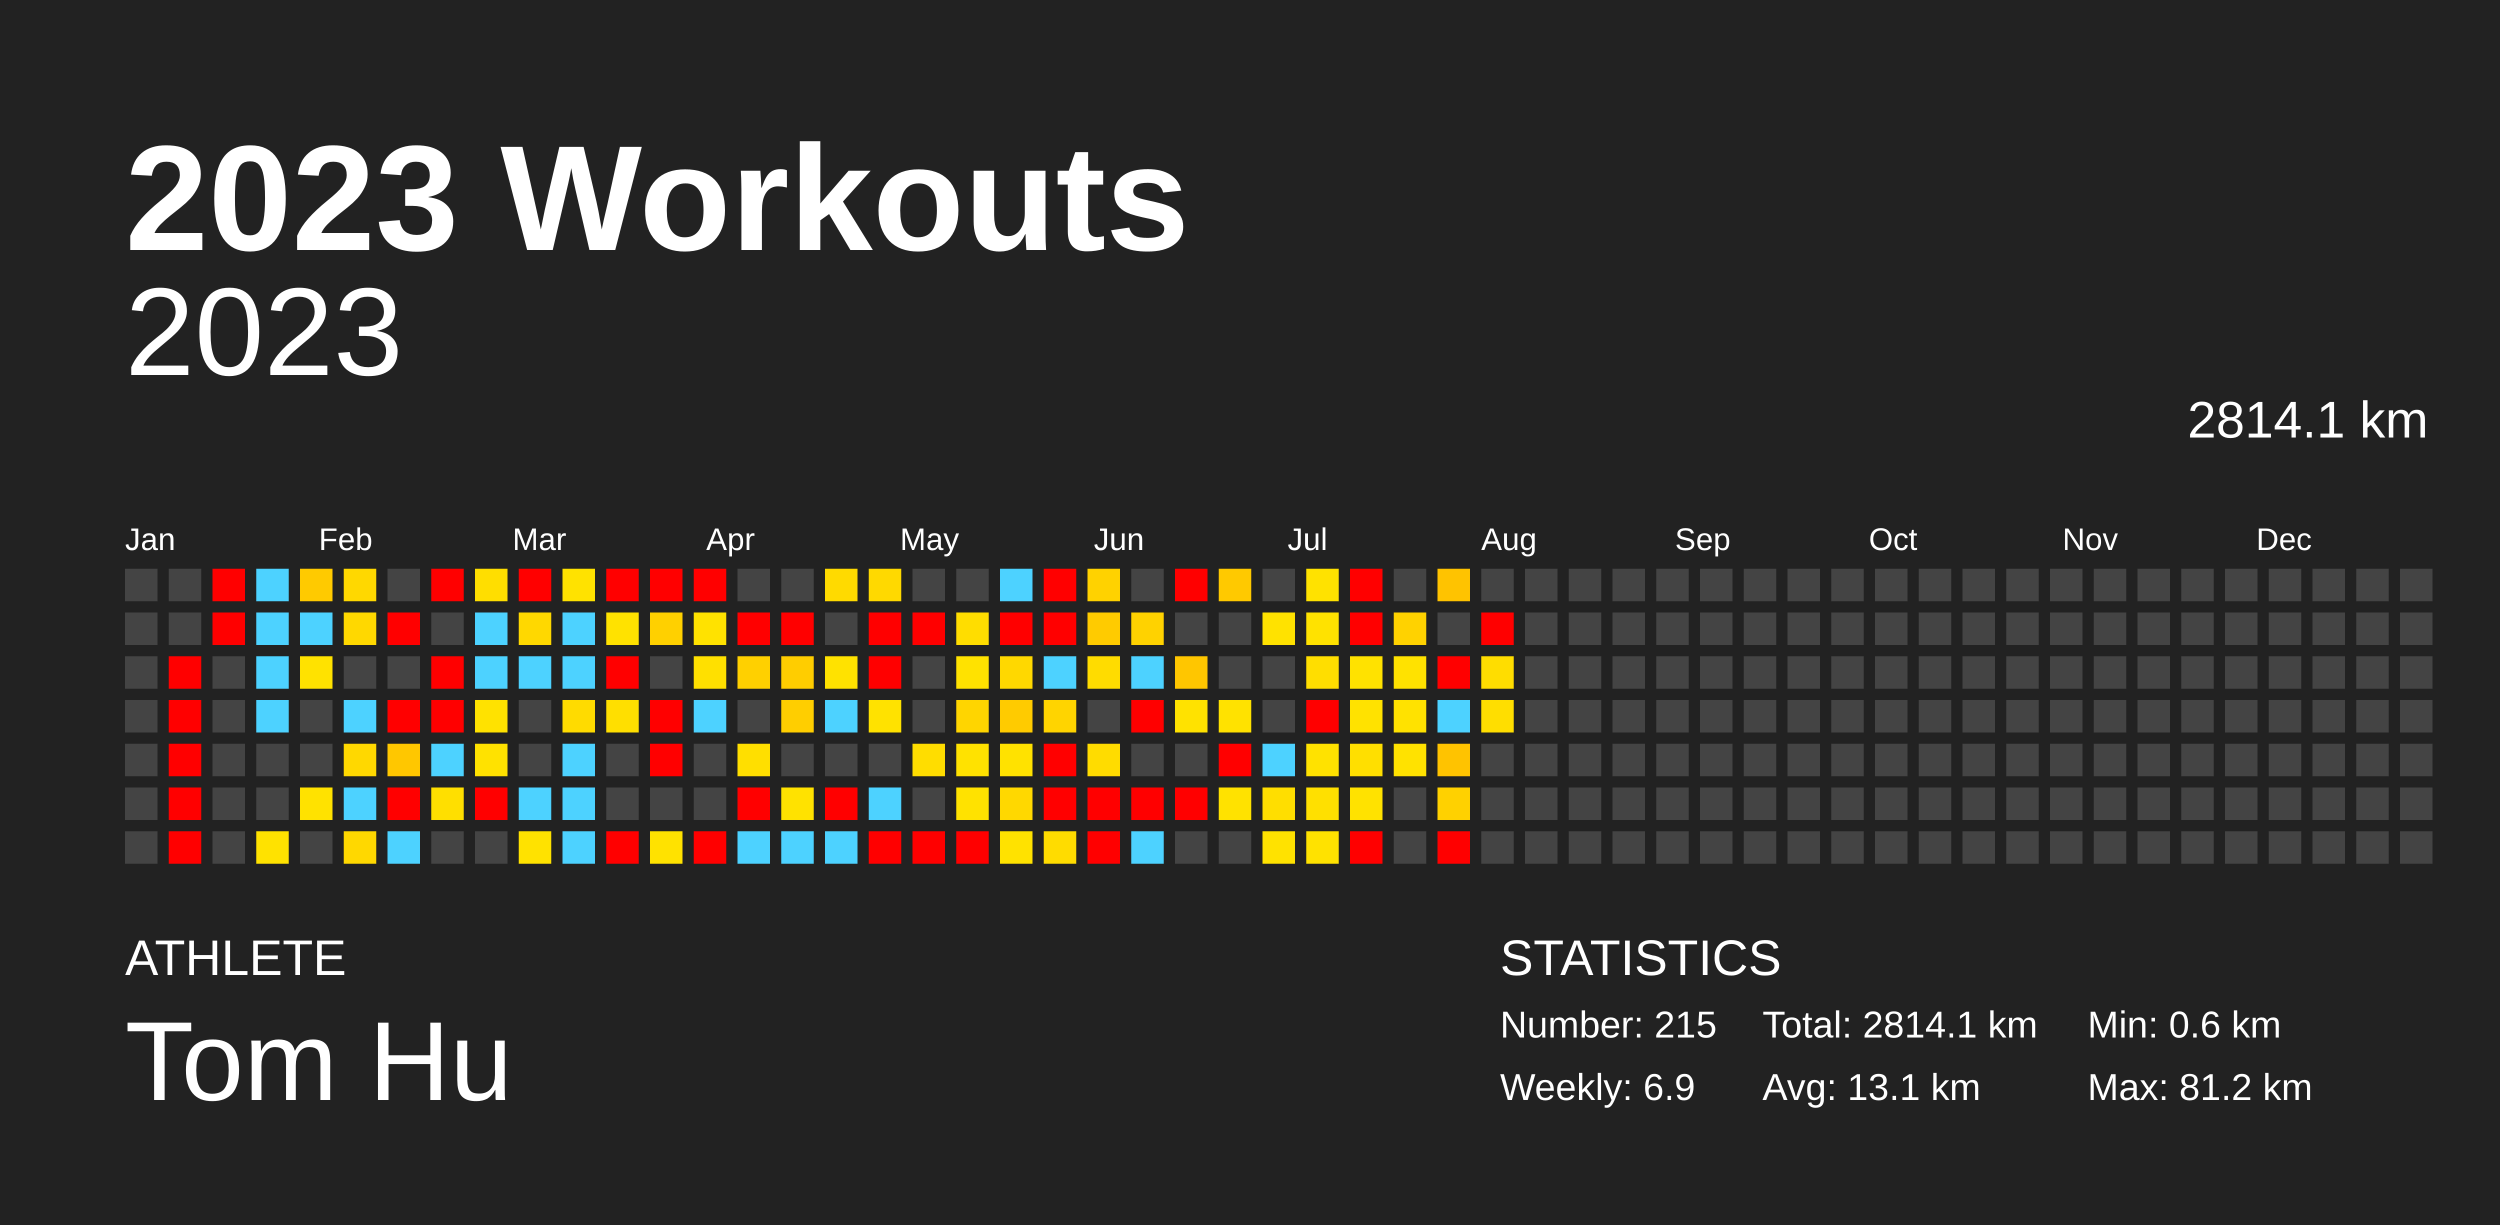
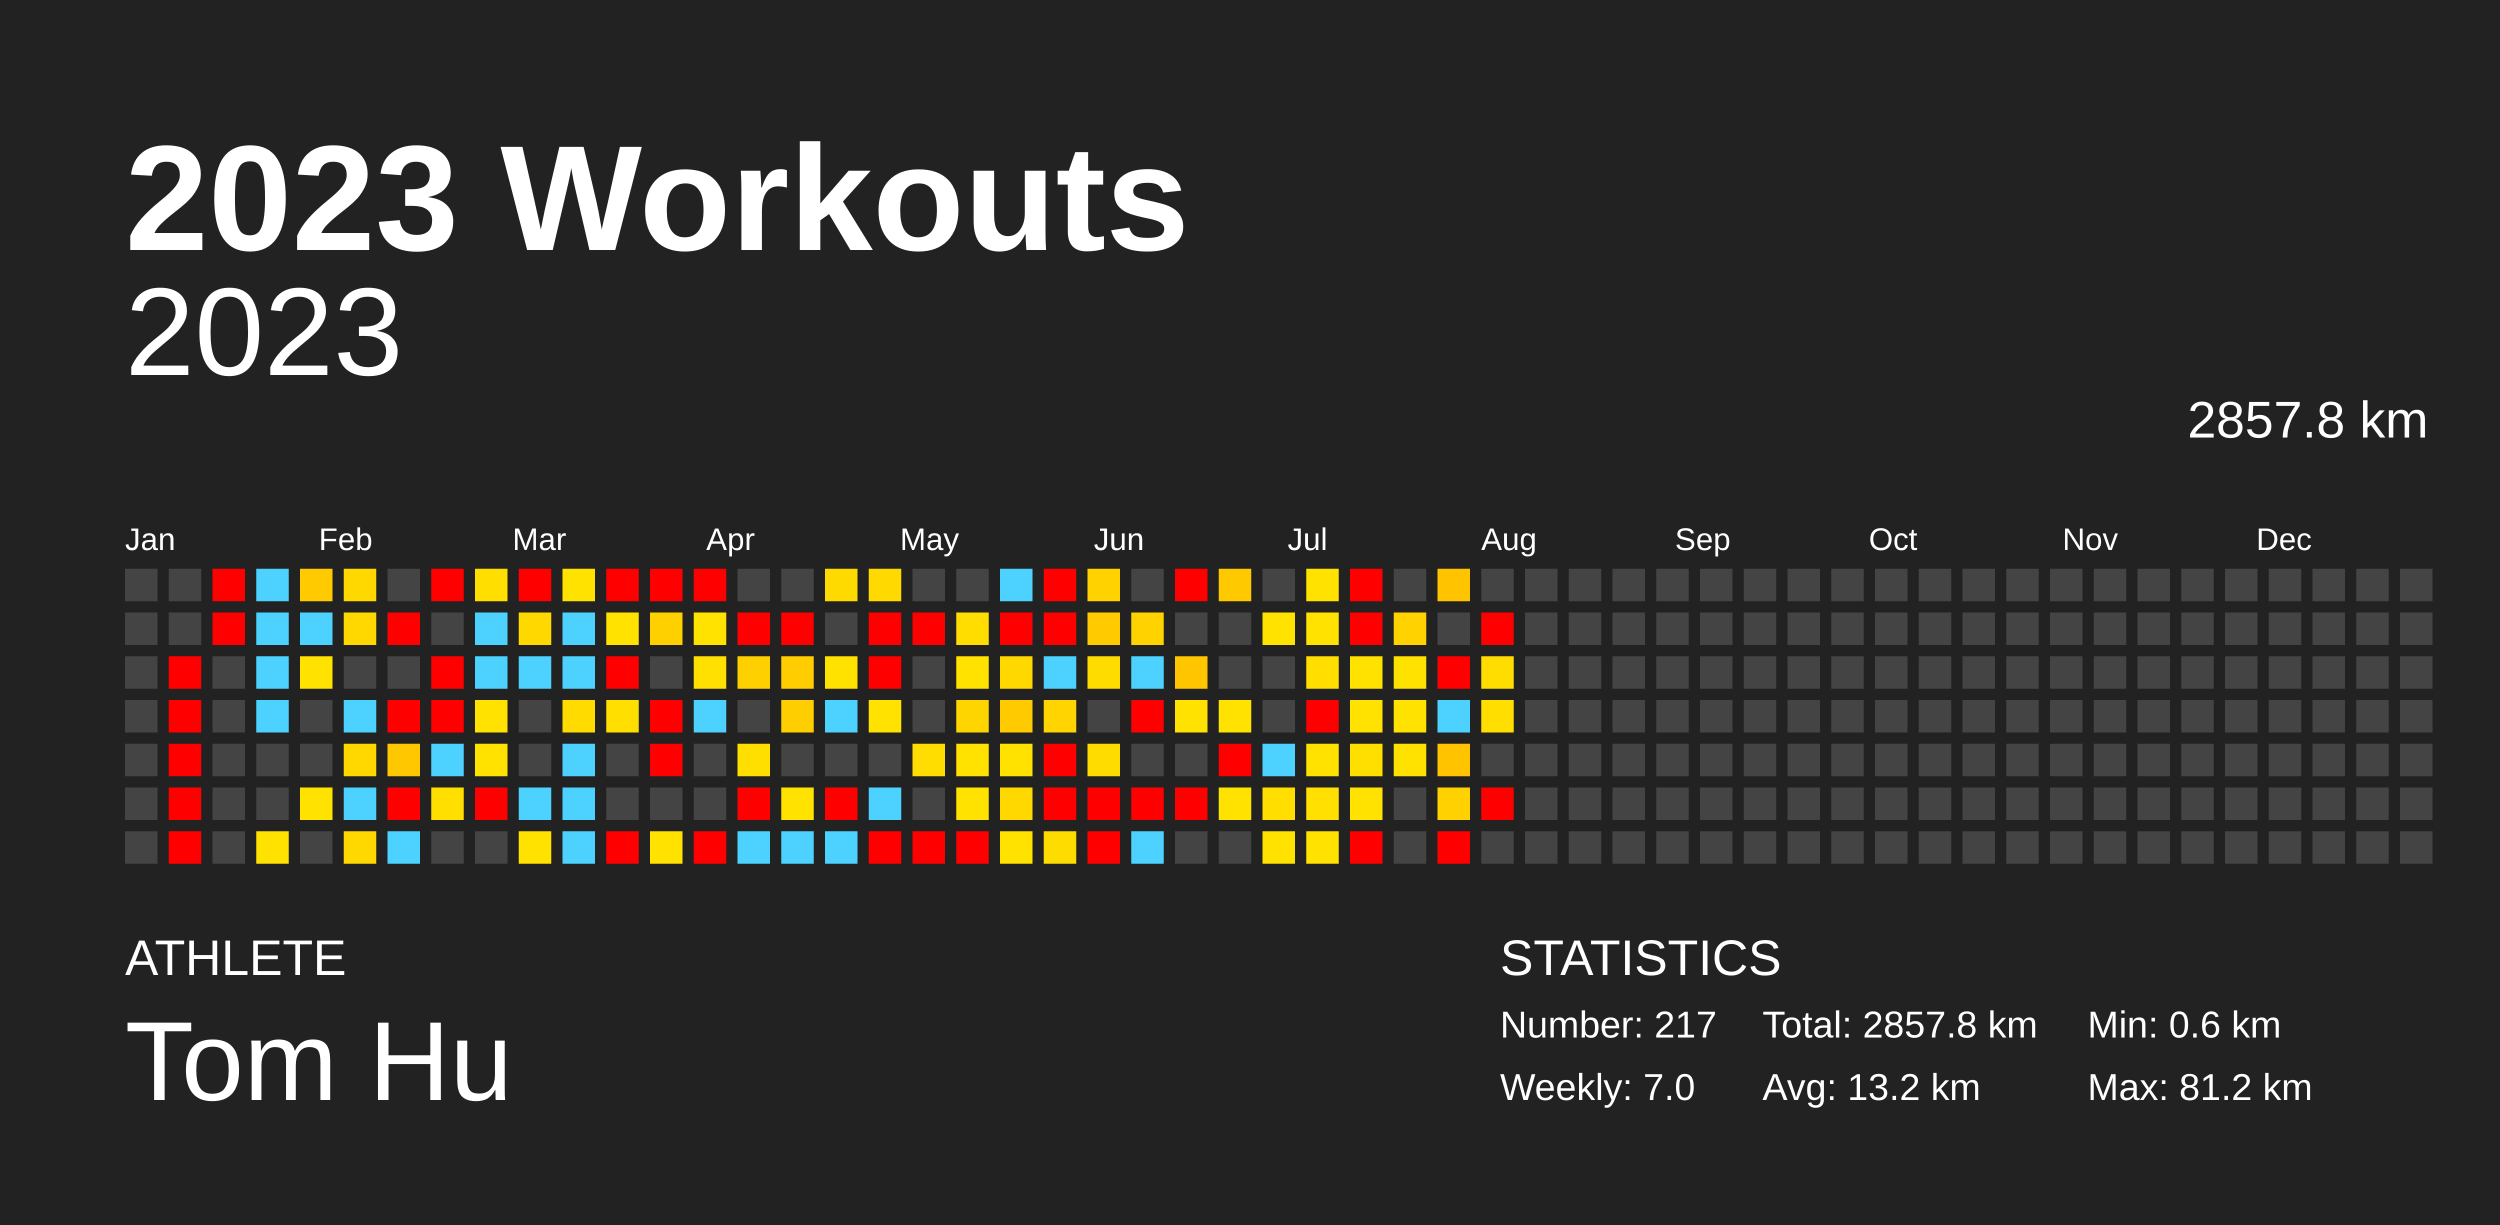
<svg xmlns="http://www.w3.org/2000/svg" baseProfile="full" height="98mm" version="1.1" viewBox="0,0,200,98" width="200mm">
  <defs />
  <rect fill="#222222" height="98" width="200" x="0" y="0" />
  <text fill="#FFFFFF" style="font-size:12px; font-family:Arial; font-weight:bold;" x="10" y="20">2023 Workouts</text>
  <text fill="#FFFFFF" style="font-size:4px; font-family:Arial" x="10" y="78">ATHLETE</text>
  <text fill="#FFFFFF" style="font-size:9px; font-family:Arial" x="10" y="88">Tom Hu</text>
  <text fill="#FFFFFF" style="font-size:4px; font-family:Arial" x="120" y="78">STATISTICS</text>
-   <text fill="#FFFFFF" style="font-size:3px; font-family:Arial" x="120" y="83">Number: 215</text>
-   <text fill="#FFFFFF" style="font-size:3px; font-family:Arial" x="120" y="88">Weekly: 6.9</text>
-   <text fill="#FFFFFF" style="font-size:3px; font-family:Arial" x="141" y="83">Total: 2814.1 km</text>
-   <text fill="#FFFFFF" style="font-size:3px; font-family:Arial" x="141" y="88">Avg: 13.1 km</text>
+   <text fill="#FFFFFF" style="font-size:3px; font-family:Arial" x="120" y="83">Number: 217</text>
+   <text fill="#FFFFFF" style="font-size:3px; font-family:Arial" x="120" y="88">Weekly: 7.0</text>
+   <text fill="#FFFFFF" style="font-size:3px; font-family:Arial" x="141" y="83">Total: 2857.8 km</text>
+   <text fill="#FFFFFF" style="font-size:3px; font-family:Arial" x="141" y="88">Avg: 13.2 km</text>
  <text fill="#FFFFFF" style="font-size:3px; font-family:Arial" x="167" y="83">Min: 0.6 km</text>
  <text fill="#FFFFFF" style="font-size:3px; font-family:Arial" x="167" y="88">Max: 81.2 km</text>
  <text alignment-baseline="hanging" fill="#FFFFFF" style="font-size:10.0px; font-family:Arial;" x="10" y="30">2023</text>
-   <text alignment-baseline="hanging" fill="#FFFFFF" style="font-size:4.125px; font-family:Arial;" x="175" y="35">2814.1 km</text>
+   <text alignment-baseline="hanging" fill="#FFFFFF" style="font-size:4.125px; font-family:Arial;" x="175" y="35">2857.8 km</text>
  <text fill="#FFFFFF" style="font-size:2.5px; font-family:Arial" x="10.0" y="44">Jan</text>
  <text fill="#FFFFFF" style="font-size:2.5px; font-family:Arial" x="25.5" y="44">Feb</text>
  <text fill="#FFFFFF" style="font-size:2.5px; font-family:Arial" x="41.0" y="44">Mar</text>
  <text fill="#FFFFFF" style="font-size:2.5px; font-family:Arial" x="56.5" y="44">Apr</text>
  <text fill="#FFFFFF" style="font-size:2.5px; font-family:Arial" x="72.0" y="44">May</text>
  <text fill="#FFFFFF" style="font-size:2.5px; font-family:Arial" x="87.5" y="44">Jun</text>
  <text fill="#FFFFFF" style="font-size:2.5px; font-family:Arial" x="103.0" y="44">Jul</text>
  <text fill="#FFFFFF" style="font-size:2.5px; font-family:Arial" x="118.5" y="44">Aug</text>
  <text fill="#FFFFFF" style="font-size:2.5px; font-family:Arial" x="134.0" y="44">Sep</text>
  <text fill="#FFFFFF" style="font-size:2.5px; font-family:Arial" x="149.5" y="44">Oct</text>
  <text fill="#FFFFFF" style="font-size:2.5px; font-family:Arial" x="165.0" y="44">Nov</text>
  <text fill="#FFFFFF" style="font-size:2.5px; font-family:Arial" x="180.5" y="44">Dec</text>
  <rect fill="#444444" height="2.6" width="2.6" x="10.0" y="45.5" />
  <rect fill="#444444" height="2.6" width="2.6" x="10.0" y="49.0" />
  <rect fill="#444444" height="2.6" width="2.6" x="10.0" y="52.5" />
  <rect fill="#444444" height="2.6" width="2.6" x="10.0" y="56.0" />
  <rect fill="#444444" height="2.6" width="2.6" x="10.0" y="59.5" />
  <rect fill="#444444" height="2.6" width="2.6" x="10.0" y="63.0" />
  <rect fill="#444444" height="2.6" width="2.6" x="10.0" y="66.5" />
  <rect fill="#444444" height="2.6" width="2.6" x="13.5" y="45.5" />
  <rect fill="#444444" height="2.6" width="2.6" x="13.5" y="49.0" />
  <rect fill="red" height="2.6" width="2.6" x="13.5" y="52.5" />
  <rect fill="red" height="2.6" width="2.6" x="13.5" y="56.0" />
  <rect fill="red" height="2.6" width="2.6" x="13.5" y="59.5" />
  <rect fill="red" height="2.6" width="2.6" x="13.5" y="63.0" />
  <rect fill="red" height="2.6" width="2.6" x="13.5" y="66.5" />
  <rect fill="red" height="2.6" width="2.6" x="17.0" y="45.5" />
  <rect fill="red" height="2.6" width="2.6" x="17.0" y="49.0" />
  <rect fill="#444444" height="2.6" width="2.6" x="17.0" y="52.5" />
  <rect fill="#444444" height="2.6" width="2.6" x="17.0" y="56.0" />
  <rect fill="#444444" height="2.6" width="2.6" x="17.0" y="59.5" />
  <rect fill="#444444" height="2.6" width="2.6" x="17.0" y="63.0" />
  <rect fill="#444444" height="2.6" width="2.6" x="17.0" y="66.5" />
  <rect fill="#4dd2ff" height="2.6" width="2.6" x="20.5" y="45.5" />
  <rect fill="#4dd2ff" height="2.6" width="2.6" x="20.5" y="49.0" />
  <rect fill="#4dd2ff" height="2.6" width="2.6" x="20.5" y="52.5" />
  <rect fill="#4dd2ff" height="2.6" width="2.6" x="20.5" y="56.0" />
  <rect fill="#444444" height="2.6" width="2.6" x="20.5" y="59.5" />
  <rect fill="#444444" height="2.6" width="2.6" x="20.5" y="63.0" />
  <rect fill="#ffe200" height="2.6" width="2.6" x="20.5" y="66.5" />
  <rect fill="#ffca00" height="2.6" width="2.6" x="24.0" y="45.5" />
  <rect fill="#4dd2ff" height="2.6" width="2.6" x="24.0" y="49.0" />
  <rect fill="#ffe200" height="2.6" width="2.6" x="24.0" y="52.5" />
  <rect fill="#444444" height="2.6" width="2.6" x="24.0" y="56.0" />
  <rect fill="#444444" height="2.6" width="2.6" x="24.0" y="59.5" />
  <rect fill="#ffe200" height="2.6" width="2.6" x="24.0" y="63.0" />
  <rect fill="#444444" height="2.6" width="2.6" x="24.0" y="66.5" />
  <rect fill="#ffd800" height="2.6" width="2.6" x="27.5" y="45.5" />
  <rect fill="#ffd800" height="2.6" width="2.6" x="27.5" y="49.0" />
  <rect fill="#444444" height="2.6" width="2.6" x="27.5" y="52.5" />
  <rect fill="#4dd2ff" height="2.6" width="2.6" x="27.5" y="56.0" />
  <rect fill="#ffd800" height="2.6" width="2.6" x="27.5" y="59.5" />
  <rect fill="#4dd2ff" height="2.6" width="2.6" x="27.5" y="63.0" />
  <rect fill="#ffd800" height="2.6" width="2.6" x="27.5" y="66.5" />
  <rect fill="#444444" height="2.6" width="2.6" x="31.0" y="45.5" />
  <rect fill="red" height="2.6" width="2.6" x="31.0" y="49.0" />
  <rect fill="#444444" height="2.6" width="2.6" x="31.0" y="52.5" />
  <rect fill="red" height="2.6" width="2.6" x="31.0" y="56.0" />
  <rect fill="#ffc700" height="2.6" width="2.6" x="31.0" y="59.5" />
  <rect fill="red" height="2.6" width="2.6" x="31.0" y="63.0" />
  <rect fill="#4dd2ff" height="2.6" width="2.6" x="31.0" y="66.5" />
  <rect fill="red" height="2.6" width="2.6" x="34.5" y="45.5" />
  <rect fill="#444444" height="2.6" width="2.6" x="34.5" y="49.0" />
  <rect fill="red" height="2.6" width="2.6" x="34.5" y="52.5" />
  <rect fill="red" height="2.6" width="2.6" x="34.5" y="56.0" />
  <rect fill="#4dd2ff" height="2.6" width="2.6" x="34.5" y="59.5" />
  <rect fill="#ffdf00" height="2.6" width="2.6" x="34.5" y="63.0" />
  <rect fill="#444444" height="2.6" width="2.6" x="34.5" y="66.5" />
  <rect fill="#ffde00" height="2.6" width="2.6" x="38.0" y="45.5" />
  <rect fill="#4dd2ff" height="2.6" width="2.6" x="38.0" y="49.0" />
  <rect fill="#4dd2ff" height="2.6" width="2.6" x="38.0" y="52.5" />
  <rect fill="#ffe200" height="2.6" width="2.6" x="38.0" y="56.0" />
  <rect fill="#ffe200" height="2.6" width="2.6" x="38.0" y="59.5" />
  <rect fill="red" height="2.6" width="2.6" x="38.0" y="63.0" />
  <rect fill="#444444" height="2.6" width="2.6" x="38.0" y="66.5" />
  <rect fill="red" height="2.6" width="2.6" x="41.5" y="45.5" />
  <rect fill="#ffd800" height="2.6" width="2.6" x="41.5" y="49.0" />
  <rect fill="#4dd2ff" height="2.6" width="2.6" x="41.5" y="52.5" />
  <rect fill="#444444" height="2.6" width="2.6" x="41.5" y="56.0" />
  <rect fill="#444444" height="2.6" width="2.6" x="41.5" y="59.5" />
  <rect fill="#4dd2ff" height="2.6" width="2.6" x="41.5" y="63.0" />
  <rect fill="#ffe200" height="2.6" width="2.6" x="41.5" y="66.5" />
  <rect fill="#ffe200" height="2.6" width="2.6" x="45.0" y="45.5" />
  <rect fill="#4dd2ff" height="2.6" width="2.6" x="45.0" y="49.0" />
  <rect fill="#4dd2ff" height="2.6" width="2.6" x="45.0" y="52.5" />
  <rect fill="#ffdb00" height="2.6" width="2.6" x="45.0" y="56.0" />
  <rect fill="#4dd2ff" height="2.6" width="2.6" x="45.0" y="59.5" />
  <rect fill="#4dd2ff" height="2.6" width="2.6" x="45.0" y="63.0" />
  <rect fill="#4dd2ff" height="2.6" width="2.6" x="45.0" y="66.5" />
  <rect fill="red" height="2.6" width="2.6" x="48.5" y="45.5" />
  <rect fill="#ffe200" height="2.6" width="2.6" x="48.5" y="49.0" />
  <rect fill="red" height="2.6" width="2.6" x="48.5" y="52.5" />
  <rect fill="#ffdf00" height="2.6" width="2.6" x="48.5" y="56.0" />
  <rect fill="#444444" height="2.6" width="2.6" x="48.5" y="59.5" />
  <rect fill="#444444" height="2.6" width="2.6" x="48.5" y="63.0" />
  <rect fill="red" height="2.6" width="2.6" x="48.5" y="66.5" />
  <rect fill="red" height="2.6" width="2.6" x="52.0" y="45.5" />
  <rect fill="#ffd000" height="2.6" width="2.6" x="52.0" y="49.0" />
  <rect fill="#444444" height="2.6" width="2.6" x="52.0" y="52.5" />
  <rect fill="red" height="2.6" width="2.6" x="52.0" y="56.0" />
  <rect fill="red" height="2.6" width="2.6" x="52.0" y="59.5" />
  <rect fill="#444444" height="2.6" width="2.6" x="52.0" y="63.0" />
  <rect fill="#ffe200" height="2.6" width="2.6" x="52.0" y="66.5" />
  <rect fill="red" height="2.6" width="2.6" x="55.5" y="45.5" />
  <rect fill="#ffe200" height="2.6" width="2.6" x="55.5" y="49.0" />
  <rect fill="#ffe000" height="2.6" width="2.6" x="55.5" y="52.5" />
  <rect fill="#4dd2ff" height="2.6" width="2.6" x="55.5" y="56.0" />
  <rect fill="#444444" height="2.6" width="2.6" x="55.5" y="59.5" />
  <rect fill="#444444" height="2.6" width="2.6" x="55.5" y="63.0" />
  <rect fill="red" height="2.6" width="2.6" x="55.5" y="66.5" />
  <rect fill="#444444" height="2.6" width="2.6" x="59.0" y="45.5" />
  <rect fill="red" height="2.6" width="2.6" x="59.0" y="49.0" />
  <rect fill="#ffd000" height="2.6" width="2.6" x="59.0" y="52.5" />
  <rect fill="#444444" height="2.6" width="2.6" x="59.0" y="56.0" />
  <rect fill="#ffdf00" height="2.6" width="2.6" x="59.0" y="59.5" />
  <rect fill="red" height="2.6" width="2.6" x="59.0" y="63.0" />
  <rect fill="#4dd2ff" height="2.6" width="2.6" x="59.0" y="66.5" />
  <rect fill="#444444" height="2.6" width="2.6" x="62.5" y="45.5" />
  <rect fill="red" height="2.6" width="2.6" x="62.5" y="49.0" />
  <rect fill="#ffcd00" height="2.6" width="2.6" x="62.5" y="52.5" />
  <rect fill="#ffce00" height="2.6" width="2.6" x="62.5" y="56.0" />
  <rect fill="#444444" height="2.6" width="2.6" x="62.5" y="59.5" />
  <rect fill="#ffe200" height="2.6" width="2.6" x="62.5" y="63.0" />
  <rect fill="#4dd2ff" height="2.6" width="2.6" x="62.5" y="66.5" />
  <rect fill="#ffda00" height="2.6" width="2.6" x="66.0" y="45.5" />
  <rect fill="#444444" height="2.6" width="2.6" x="66.0" y="49.0" />
  <rect fill="#ffe200" height="2.6" width="2.6" x="66.0" y="52.5" />
  <rect fill="#4dd2ff" height="2.6" width="2.6" x="66.0" y="56.0" />
  <rect fill="#444444" height="2.6" width="2.6" x="66.0" y="59.5" />
  <rect fill="red" height="2.6" width="2.6" x="66.0" y="63.0" />
  <rect fill="#4dd2ff" height="2.6" width="2.6" x="66.0" y="66.5" />
  <rect fill="#ffd900" height="2.6" width="2.6" x="69.5" y="45.5" />
  <rect fill="red" height="2.6" width="2.6" x="69.5" y="49.0" />
  <rect fill="red" height="2.6" width="2.6" x="69.5" y="52.5" />
  <rect fill="#ffe200" height="2.6" width="2.6" x="69.5" y="56.0" />
  <rect fill="#444444" height="2.6" width="2.6" x="69.5" y="59.5" />
  <rect fill="#4dd2ff" height="2.6" width="2.6" x="69.5" y="63.0" />
  <rect fill="red" height="2.6" width="2.6" x="69.5" y="66.5" />
  <rect fill="#444444" height="2.6" width="2.6" x="73.0" y="45.5" />
  <rect fill="red" height="2.6" width="2.6" x="73.0" y="49.0" />
  <rect fill="#444444" height="2.6" width="2.6" x="73.0" y="52.5" />
  <rect fill="#444444" height="2.6" width="2.6" x="73.0" y="56.0" />
  <rect fill="#ffdd00" height="2.6" width="2.6" x="73.0" y="59.5" />
  <rect fill="#444444" height="2.6" width="2.6" x="73.0" y="63.0" />
  <rect fill="red" height="2.6" width="2.6" x="73.0" y="66.5" />
  <rect fill="#444444" height="2.6" width="2.6" x="76.5" y="45.5" />
  <rect fill="#ffdd00" height="2.6" width="2.6" x="76.5" y="49.0" />
  <rect fill="#ffe200" height="2.6" width="2.6" x="76.5" y="52.5" />
  <rect fill="#ffd500" height="2.6" width="2.6" x="76.5" y="56.0" />
  <rect fill="#ffe200" height="2.6" width="2.6" x="76.5" y="59.5" />
  <rect fill="#ffe200" height="2.6" width="2.6" x="76.5" y="63.0" />
  <rect fill="red" height="2.6" width="2.6" x="76.5" y="66.5" />
  <rect fill="#4dd2ff" height="2.6" width="2.6" x="80.0" y="45.5" />
  <rect fill="red" height="2.6" width="2.6" x="80.0" y="49.0" />
  <rect fill="#ffd800" height="2.6" width="2.6" x="80.0" y="52.5" />
  <rect fill="#ffcb00" height="2.6" width="2.6" x="80.0" y="56.0" />
  <rect fill="#ffe200" height="2.6" width="2.6" x="80.0" y="59.5" />
  <rect fill="#ffd800" height="2.6" width="2.6" x="80.0" y="63.0" />
  <rect fill="#ffe200" height="2.6" width="2.6" x="80.0" y="66.5" />
  <rect fill="red" height="2.6" width="2.6" x="83.5" y="45.5" />
  <rect fill="red" height="2.6" width="2.6" x="83.5" y="49.0" />
  <rect fill="#4dd2ff" height="2.6" width="2.6" x="83.5" y="52.5" />
  <rect fill="#ffd400" height="2.6" width="2.6" x="83.5" y="56.0" />
  <rect fill="red" height="2.6" width="2.6" x="83.5" y="59.5" />
  <rect fill="red" height="2.6" width="2.6" x="83.5" y="63.0" />
  <rect fill="#ffdc00" height="2.6" width="2.6" x="83.5" y="66.5" />
  <rect fill="#ffd200" height="2.6" width="2.6" x="87.0" y="45.5" />
  <rect fill="#ffcb00" height="2.6" width="2.6" x="87.0" y="49.0" />
  <rect fill="#ffdc00" height="2.6" width="2.6" x="87.0" y="52.5" />
  <rect fill="#444444" height="2.6" width="2.6" x="87.0" y="56.0" />
  <rect fill="#ffdc00" height="2.6" width="2.6" x="87.0" y="59.5" />
  <rect fill="red" height="2.6" width="2.6" x="87.0" y="63.0" />
  <rect fill="red" height="2.6" width="2.6" x="87.0" y="66.5" />
  <rect fill="#444444" height="2.6" width="2.6" x="90.5" y="45.5" />
  <rect fill="#ffd200" height="2.6" width="2.6" x="90.5" y="49.0" />
  <rect fill="#4dd2ff" height="2.6" width="2.6" x="90.5" y="52.5" />
  <rect fill="red" height="2.6" width="2.6" x="90.5" y="56.0" />
  <rect fill="#444444" height="2.6" width="2.6" x="90.5" y="59.5" />
  <rect fill="red" height="2.6" width="2.6" x="90.5" y="63.0" />
  <rect fill="#4dd2ff" height="2.6" width="2.6" x="90.5" y="66.5" />
  <rect fill="red" height="2.6" width="2.6" x="94.0" y="45.5" />
  <rect fill="#444444" height="2.6" width="2.6" x="94.0" y="49.0" />
  <rect fill="#ffc600" height="2.6" width="2.6" x="94.0" y="52.5" />
  <rect fill="#ffe200" height="2.6" width="2.6" x="94.0" y="56.0" />
  <rect fill="#444444" height="2.6" width="2.6" x="94.0" y="59.5" />
  <rect fill="red" height="2.6" width="2.6" x="94.0" y="63.0" />
  <rect fill="#444444" height="2.6" width="2.6" x="94.0" y="66.5" />
  <rect fill="#ffc900" height="2.6" width="2.6" x="97.5" y="45.5" />
  <rect fill="#444444" height="2.6" width="2.6" x="97.5" y="49.0" />
  <rect fill="#444444" height="2.6" width="2.6" x="97.5" y="52.5" />
  <rect fill="#ffe200" height="2.6" width="2.6" x="97.5" y="56.0" />
  <rect fill="red" height="2.6" width="2.6" x="97.5" y="59.5" />
  <rect fill="#ffe200" height="2.6" width="2.6" x="97.5" y="63.0" />
  <rect fill="#444444" height="2.6" width="2.6" x="97.5" y="66.5" />
  <rect fill="#444444" height="2.6" width="2.6" x="101.0" y="45.5" />
  <rect fill="#ffe200" height="2.6" width="2.6" x="101.0" y="49.0" />
  <rect fill="#444444" height="2.6" width="2.6" x="101.0" y="52.5" />
  <rect fill="#444444" height="2.6" width="2.6" x="101.0" y="56.0" />
  <rect fill="#4dd2ff" height="2.6" width="2.6" x="101.0" y="59.5" />
  <rect fill="#ffde00" height="2.6" width="2.6" x="101.0" y="63.0" />
  <rect fill="#ffe200" height="2.6" width="2.6" x="101.0" y="66.5" />
  <rect fill="#ffe200" height="2.6" width="2.6" x="104.5" y="45.5" />
  <rect fill="#ffe200" height="2.6" width="2.6" x="104.5" y="49.0" />
  <rect fill="#ffde00" height="2.6" width="2.6" x="104.5" y="52.5" />
  <rect fill="red" height="2.6" width="2.6" x="104.5" y="56.0" />
  <rect fill="#ffe200" height="2.6" width="2.6" x="104.5" y="59.5" />
  <rect fill="#ffe000" height="2.6" width="2.6" x="104.5" y="63.0" />
  <rect fill="#ffe200" height="2.6" width="2.6" x="104.5" y="66.5" />
  <rect fill="red" height="2.6" width="2.6" x="108.0" y="45.5" />
  <rect fill="red" height="2.6" width="2.6" x="108.0" y="49.0" />
  <rect fill="#ffe200" height="2.6" width="2.6" x="108.0" y="52.5" />
  <rect fill="#ffe200" height="2.6" width="2.6" x="108.0" y="56.0" />
  <rect fill="#ffdf00" height="2.6" width="2.6" x="108.0" y="59.5" />
  <rect fill="#ffe200" height="2.6" width="2.6" x="108.0" y="63.0" />
  <rect fill="red" height="2.6" width="2.6" x="108.0" y="66.5" />
  <rect fill="#444444" height="2.6" width="2.6" x="111.5" y="45.5" />
  <rect fill="#ffd200" height="2.6" width="2.6" x="111.5" y="49.0" />
  <rect fill="#ffe200" height="2.6" width="2.6" x="111.5" y="52.5" />
  <rect fill="#ffe200" height="2.6" width="2.6" x="111.5" y="56.0" />
  <rect fill="#ffe200" height="2.6" width="2.6" x="111.5" y="59.5" />
  <rect fill="#444444" height="2.6" width="2.6" x="111.5" y="63.0" />
  <rect fill="#444444" height="2.6" width="2.6" x="111.5" y="66.5" />
  <rect fill="#ffc300" height="2.6" width="2.6" x="115.0" y="45.5" />
  <rect fill="#444444" height="2.6" width="2.6" x="115.0" y="49.0" />
  <rect fill="red" height="2.6" width="2.6" x="115.0" y="52.5" />
  <rect fill="#4dd2ff" height="2.6" width="2.6" x="115.0" y="56.0" />
  <rect fill="#ffc300" height="2.6" width="2.6" x="115.0" y="59.5" />
  <rect fill="#ffd100" height="2.6" width="2.6" x="115.0" y="63.0" />
  <rect fill="red" height="2.6" width="2.6" x="115.0" y="66.5" />
  <rect fill="#444444" height="2.6" width="2.6" x="118.5" y="45.5" />
  <rect fill="red" height="2.6" width="2.6" x="118.5" y="49.0" />
  <rect fill="#ffdd00" height="2.6" width="2.6" x="118.5" y="52.5" />
  <rect fill="#ffde00" height="2.6" width="2.6" x="118.5" y="56.0" />
  <rect fill="#444444" height="2.6" width="2.6" x="118.5" y="59.5" />
-   <rect fill="#444444" height="2.6" width="2.6" x="118.5" y="63.0" />
+   <rect fill="red" height="2.6" width="2.6" x="118.5" y="63.0" />
  <rect fill="#444444" height="2.6" width="2.6" x="118.5" y="66.5" />
  <rect fill="#444444" height="2.6" width="2.6" x="122.0" y="45.5" />
  <rect fill="#444444" height="2.6" width="2.6" x="122.0" y="49.0" />
  <rect fill="#444444" height="2.6" width="2.6" x="122.0" y="52.5" />
  <rect fill="#444444" height="2.6" width="2.6" x="122.0" y="56.0" />
  <rect fill="#444444" height="2.6" width="2.6" x="122.0" y="59.5" />
  <rect fill="#444444" height="2.6" width="2.6" x="122.0" y="63.0" />
  <rect fill="#444444" height="2.6" width="2.6" x="122.0" y="66.5" />
  <rect fill="#444444" height="2.6" width="2.6" x="125.5" y="45.5" />
  <rect fill="#444444" height="2.6" width="2.6" x="125.5" y="49.0" />
  <rect fill="#444444" height="2.6" width="2.6" x="125.5" y="52.5" />
  <rect fill="#444444" height="2.6" width="2.6" x="125.5" y="56.0" />
  <rect fill="#444444" height="2.6" width="2.6" x="125.5" y="59.5" />
  <rect fill="#444444" height="2.6" width="2.6" x="125.5" y="63.0" />
  <rect fill="#444444" height="2.6" width="2.6" x="125.5" y="66.5" />
  <rect fill="#444444" height="2.6" width="2.6" x="129.0" y="45.5" />
  <rect fill="#444444" height="2.6" width="2.6" x="129.0" y="49.0" />
  <rect fill="#444444" height="2.6" width="2.6" x="129.0" y="52.5" />
  <rect fill="#444444" height="2.6" width="2.6" x="129.0" y="56.0" />
  <rect fill="#444444" height="2.6" width="2.6" x="129.0" y="59.5" />
  <rect fill="#444444" height="2.6" width="2.6" x="129.0" y="63.0" />
  <rect fill="#444444" height="2.6" width="2.6" x="129.0" y="66.5" />
  <rect fill="#444444" height="2.6" width="2.6" x="132.5" y="45.5" />
  <rect fill="#444444" height="2.6" width="2.6" x="132.5" y="49.0" />
  <rect fill="#444444" height="2.6" width="2.6" x="132.5" y="52.5" />
  <rect fill="#444444" height="2.6" width="2.6" x="132.5" y="56.0" />
  <rect fill="#444444" height="2.6" width="2.6" x="132.5" y="59.5" />
  <rect fill="#444444" height="2.6" width="2.6" x="132.5" y="63.0" />
  <rect fill="#444444" height="2.6" width="2.6" x="132.5" y="66.5" />
  <rect fill="#444444" height="2.6" width="2.6" x="136.0" y="45.5" />
  <rect fill="#444444" height="2.6" width="2.6" x="136.0" y="49.0" />
  <rect fill="#444444" height="2.6" width="2.6" x="136.0" y="52.5" />
  <rect fill="#444444" height="2.6" width="2.6" x="136.0" y="56.0" />
  <rect fill="#444444" height="2.6" width="2.6" x="136.0" y="59.5" />
  <rect fill="#444444" height="2.6" width="2.6" x="136.0" y="63.0" />
  <rect fill="#444444" height="2.6" width="2.6" x="136.0" y="66.5" />
  <rect fill="#444444" height="2.6" width="2.6" x="139.5" y="45.5" />
  <rect fill="#444444" height="2.6" width="2.6" x="139.5" y="49.0" />
  <rect fill="#444444" height="2.6" width="2.6" x="139.5" y="52.5" />
  <rect fill="#444444" height="2.6" width="2.6" x="139.5" y="56.0" />
  <rect fill="#444444" height="2.6" width="2.6" x="139.5" y="59.5" />
  <rect fill="#444444" height="2.6" width="2.6" x="139.5" y="63.0" />
  <rect fill="#444444" height="2.6" width="2.6" x="139.5" y="66.5" />
  <rect fill="#444444" height="2.6" width="2.6" x="143.0" y="45.5" />
  <rect fill="#444444" height="2.6" width="2.6" x="143.0" y="49.0" />
  <rect fill="#444444" height="2.6" width="2.6" x="143.0" y="52.5" />
  <rect fill="#444444" height="2.6" width="2.6" x="143.0" y="56.0" />
  <rect fill="#444444" height="2.6" width="2.6" x="143.0" y="59.5" />
  <rect fill="#444444" height="2.6" width="2.6" x="143.0" y="63.0" />
  <rect fill="#444444" height="2.6" width="2.6" x="143.0" y="66.5" />
  <rect fill="#444444" height="2.6" width="2.6" x="146.5" y="45.5" />
  <rect fill="#444444" height="2.6" width="2.6" x="146.5" y="49.0" />
  <rect fill="#444444" height="2.6" width="2.6" x="146.5" y="52.5" />
  <rect fill="#444444" height="2.6" width="2.6" x="146.5" y="56.0" />
  <rect fill="#444444" height="2.6" width="2.6" x="146.5" y="59.5" />
  <rect fill="#444444" height="2.6" width="2.6" x="146.5" y="63.0" />
  <rect fill="#444444" height="2.6" width="2.6" x="146.5" y="66.5" />
  <rect fill="#444444" height="2.6" width="2.6" x="150.0" y="45.5" />
  <rect fill="#444444" height="2.6" width="2.6" x="150.0" y="49.0" />
  <rect fill="#444444" height="2.6" width="2.6" x="150.0" y="52.5" />
  <rect fill="#444444" height="2.6" width="2.6" x="150.0" y="56.0" />
  <rect fill="#444444" height="2.6" width="2.6" x="150.0" y="59.5" />
  <rect fill="#444444" height="2.6" width="2.6" x="150.0" y="63.0" />
  <rect fill="#444444" height="2.6" width="2.6" x="150.0" y="66.5" />
  <rect fill="#444444" height="2.6" width="2.6" x="153.5" y="45.5" />
  <rect fill="#444444" height="2.6" width="2.6" x="153.5" y="49.0" />
  <rect fill="#444444" height="2.6" width="2.6" x="153.5" y="52.5" />
  <rect fill="#444444" height="2.6" width="2.6" x="153.5" y="56.0" />
  <rect fill="#444444" height="2.6" width="2.6" x="153.5" y="59.5" />
  <rect fill="#444444" height="2.6" width="2.6" x="153.5" y="63.0" />
  <rect fill="#444444" height="2.6" width="2.6" x="153.5" y="66.5" />
  <rect fill="#444444" height="2.6" width="2.6" x="157.0" y="45.5" />
  <rect fill="#444444" height="2.6" width="2.6" x="157.0" y="49.0" />
  <rect fill="#444444" height="2.6" width="2.6" x="157.0" y="52.5" />
  <rect fill="#444444" height="2.6" width="2.6" x="157.0" y="56.0" />
  <rect fill="#444444" height="2.6" width="2.6" x="157.0" y="59.5" />
  <rect fill="#444444" height="2.6" width="2.6" x="157.0" y="63.0" />
  <rect fill="#444444" height="2.6" width="2.6" x="157.0" y="66.5" />
  <rect fill="#444444" height="2.6" width="2.6" x="160.5" y="45.5" />
  <rect fill="#444444" height="2.6" width="2.6" x="160.5" y="49.0" />
  <rect fill="#444444" height="2.6" width="2.6" x="160.5" y="52.5" />
  <rect fill="#444444" height="2.6" width="2.6" x="160.5" y="56.0" />
  <rect fill="#444444" height="2.6" width="2.6" x="160.5" y="59.5" />
  <rect fill="#444444" height="2.6" width="2.6" x="160.5" y="63.0" />
  <rect fill="#444444" height="2.6" width="2.6" x="160.5" y="66.5" />
  <rect fill="#444444" height="2.6" width="2.6" x="164.0" y="45.5" />
  <rect fill="#444444" height="2.6" width="2.6" x="164.0" y="49.0" />
  <rect fill="#444444" height="2.6" width="2.6" x="164.0" y="52.5" />
  <rect fill="#444444" height="2.6" width="2.6" x="164.0" y="56.0" />
  <rect fill="#444444" height="2.6" width="2.6" x="164.0" y="59.5" />
  <rect fill="#444444" height="2.6" width="2.6" x="164.0" y="63.0" />
  <rect fill="#444444" height="2.6" width="2.6" x="164.0" y="66.5" />
  <rect fill="#444444" height="2.6" width="2.6" x="167.5" y="45.5" />
  <rect fill="#444444" height="2.6" width="2.6" x="167.5" y="49.0" />
  <rect fill="#444444" height="2.6" width="2.6" x="167.5" y="52.5" />
  <rect fill="#444444" height="2.6" width="2.6" x="167.5" y="56.0" />
  <rect fill="#444444" height="2.6" width="2.6" x="167.5" y="59.5" />
  <rect fill="#444444" height="2.6" width="2.6" x="167.5" y="63.0" />
  <rect fill="#444444" height="2.6" width="2.6" x="167.5" y="66.5" />
  <rect fill="#444444" height="2.6" width="2.6" x="171.0" y="45.5" />
  <rect fill="#444444" height="2.6" width="2.6" x="171.0" y="49.0" />
  <rect fill="#444444" height="2.6" width="2.6" x="171.0" y="52.5" />
  <rect fill="#444444" height="2.6" width="2.6" x="171.0" y="56.0" />
  <rect fill="#444444" height="2.6" width="2.6" x="171.0" y="59.5" />
  <rect fill="#444444" height="2.6" width="2.6" x="171.0" y="63.0" />
  <rect fill="#444444" height="2.6" width="2.6" x="171.0" y="66.5" />
  <rect fill="#444444" height="2.6" width="2.6" x="174.5" y="45.5" />
  <rect fill="#444444" height="2.6" width="2.6" x="174.5" y="49.0" />
  <rect fill="#444444" height="2.6" width="2.6" x="174.5" y="52.5" />
  <rect fill="#444444" height="2.6" width="2.6" x="174.5" y="56.0" />
  <rect fill="#444444" height="2.6" width="2.6" x="174.5" y="59.5" />
  <rect fill="#444444" height="2.6" width="2.6" x="174.5" y="63.0" />
  <rect fill="#444444" height="2.6" width="2.6" x="174.5" y="66.5" />
  <rect fill="#444444" height="2.6" width="2.6" x="178.0" y="45.5" />
  <rect fill="#444444" height="2.6" width="2.6" x="178.0" y="49.0" />
  <rect fill="#444444" height="2.6" width="2.6" x="178.0" y="52.5" />
  <rect fill="#444444" height="2.6" width="2.6" x="178.0" y="56.0" />
  <rect fill="#444444" height="2.6" width="2.6" x="178.0" y="59.5" />
  <rect fill="#444444" height="2.6" width="2.6" x="178.0" y="63.0" />
  <rect fill="#444444" height="2.6" width="2.6" x="178.0" y="66.5" />
  <rect fill="#444444" height="2.6" width="2.6" x="181.5" y="45.5" />
  <rect fill="#444444" height="2.6" width="2.6" x="181.5" y="49.0" />
  <rect fill="#444444" height="2.6" width="2.6" x="181.5" y="52.5" />
  <rect fill="#444444" height="2.6" width="2.6" x="181.5" y="56.0" />
  <rect fill="#444444" height="2.6" width="2.6" x="181.5" y="59.5" />
  <rect fill="#444444" height="2.6" width="2.6" x="181.5" y="63.0" />
  <rect fill="#444444" height="2.6" width="2.6" x="181.5" y="66.5" />
  <rect fill="#444444" height="2.6" width="2.6" x="185.0" y="45.5" />
  <rect fill="#444444" height="2.6" width="2.6" x="185.0" y="49.0" />
  <rect fill="#444444" height="2.6" width="2.6" x="185.0" y="52.5" />
  <rect fill="#444444" height="2.6" width="2.6" x="185.0" y="56.0" />
  <rect fill="#444444" height="2.6" width="2.6" x="185.0" y="59.5" />
  <rect fill="#444444" height="2.6" width="2.6" x="185.0" y="63.0" />
  <rect fill="#444444" height="2.6" width="2.6" x="185.0" y="66.5" />
  <rect fill="#444444" height="2.6" width="2.6" x="188.5" y="45.5" />
  <rect fill="#444444" height="2.6" width="2.6" x="188.5" y="49.0" />
  <rect fill="#444444" height="2.6" width="2.6" x="188.5" y="52.5" />
  <rect fill="#444444" height="2.6" width="2.6" x="188.5" y="56.0" />
  <rect fill="#444444" height="2.6" width="2.6" x="188.5" y="59.5" />
  <rect fill="#444444" height="2.6" width="2.6" x="188.5" y="63.0" />
  <rect fill="#444444" height="2.6" width="2.6" x="188.5" y="66.5" />
  <rect fill="#444444" height="2.6" width="2.6" x="192.0" y="45.5" />
  <rect fill="#444444" height="2.6" width="2.6" x="192.0" y="49.0" />
  <rect fill="#444444" height="2.6" width="2.6" x="192.0" y="52.5" />
  <rect fill="#444444" height="2.6" width="2.6" x="192.0" y="56.0" />
  <rect fill="#444444" height="2.6" width="2.6" x="192.0" y="59.5" />
  <rect fill="#444444" height="2.6" width="2.6" x="192.0" y="63.0" />
  <rect fill="#444444" height="2.6" width="2.6" x="192.0" y="66.5" />
</svg>
